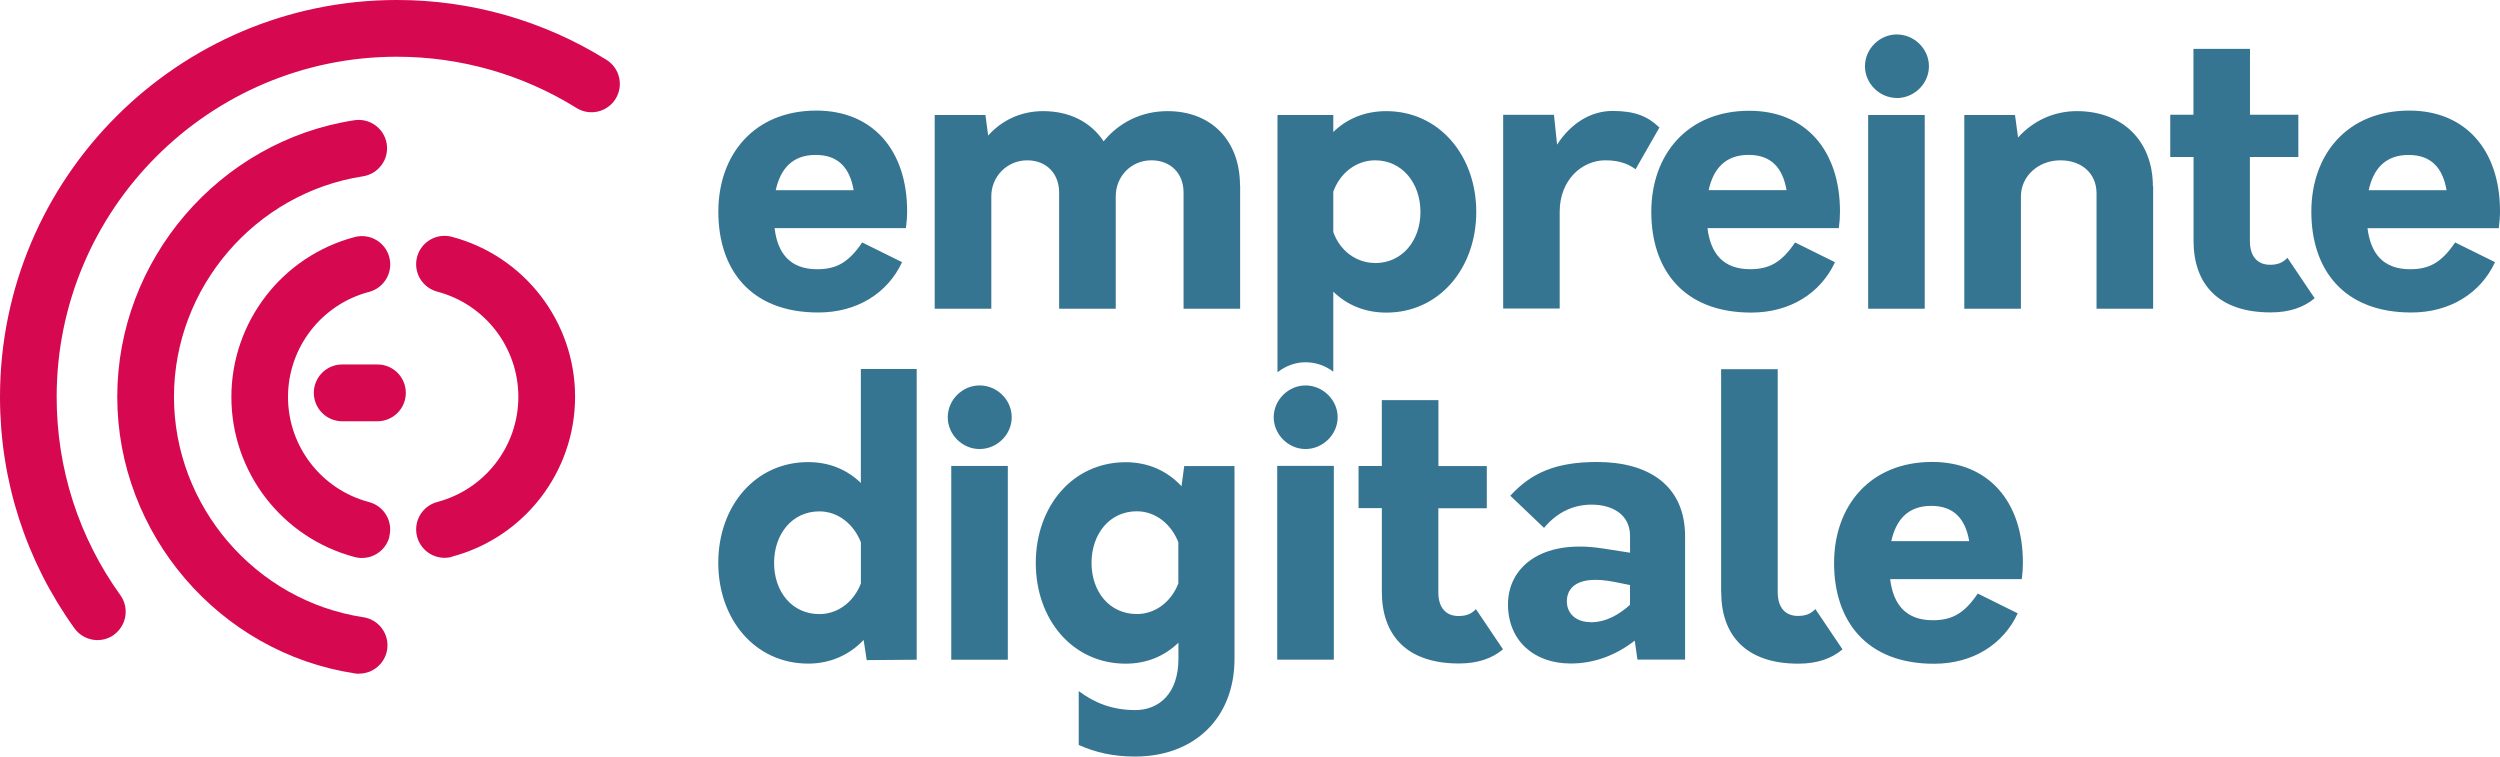
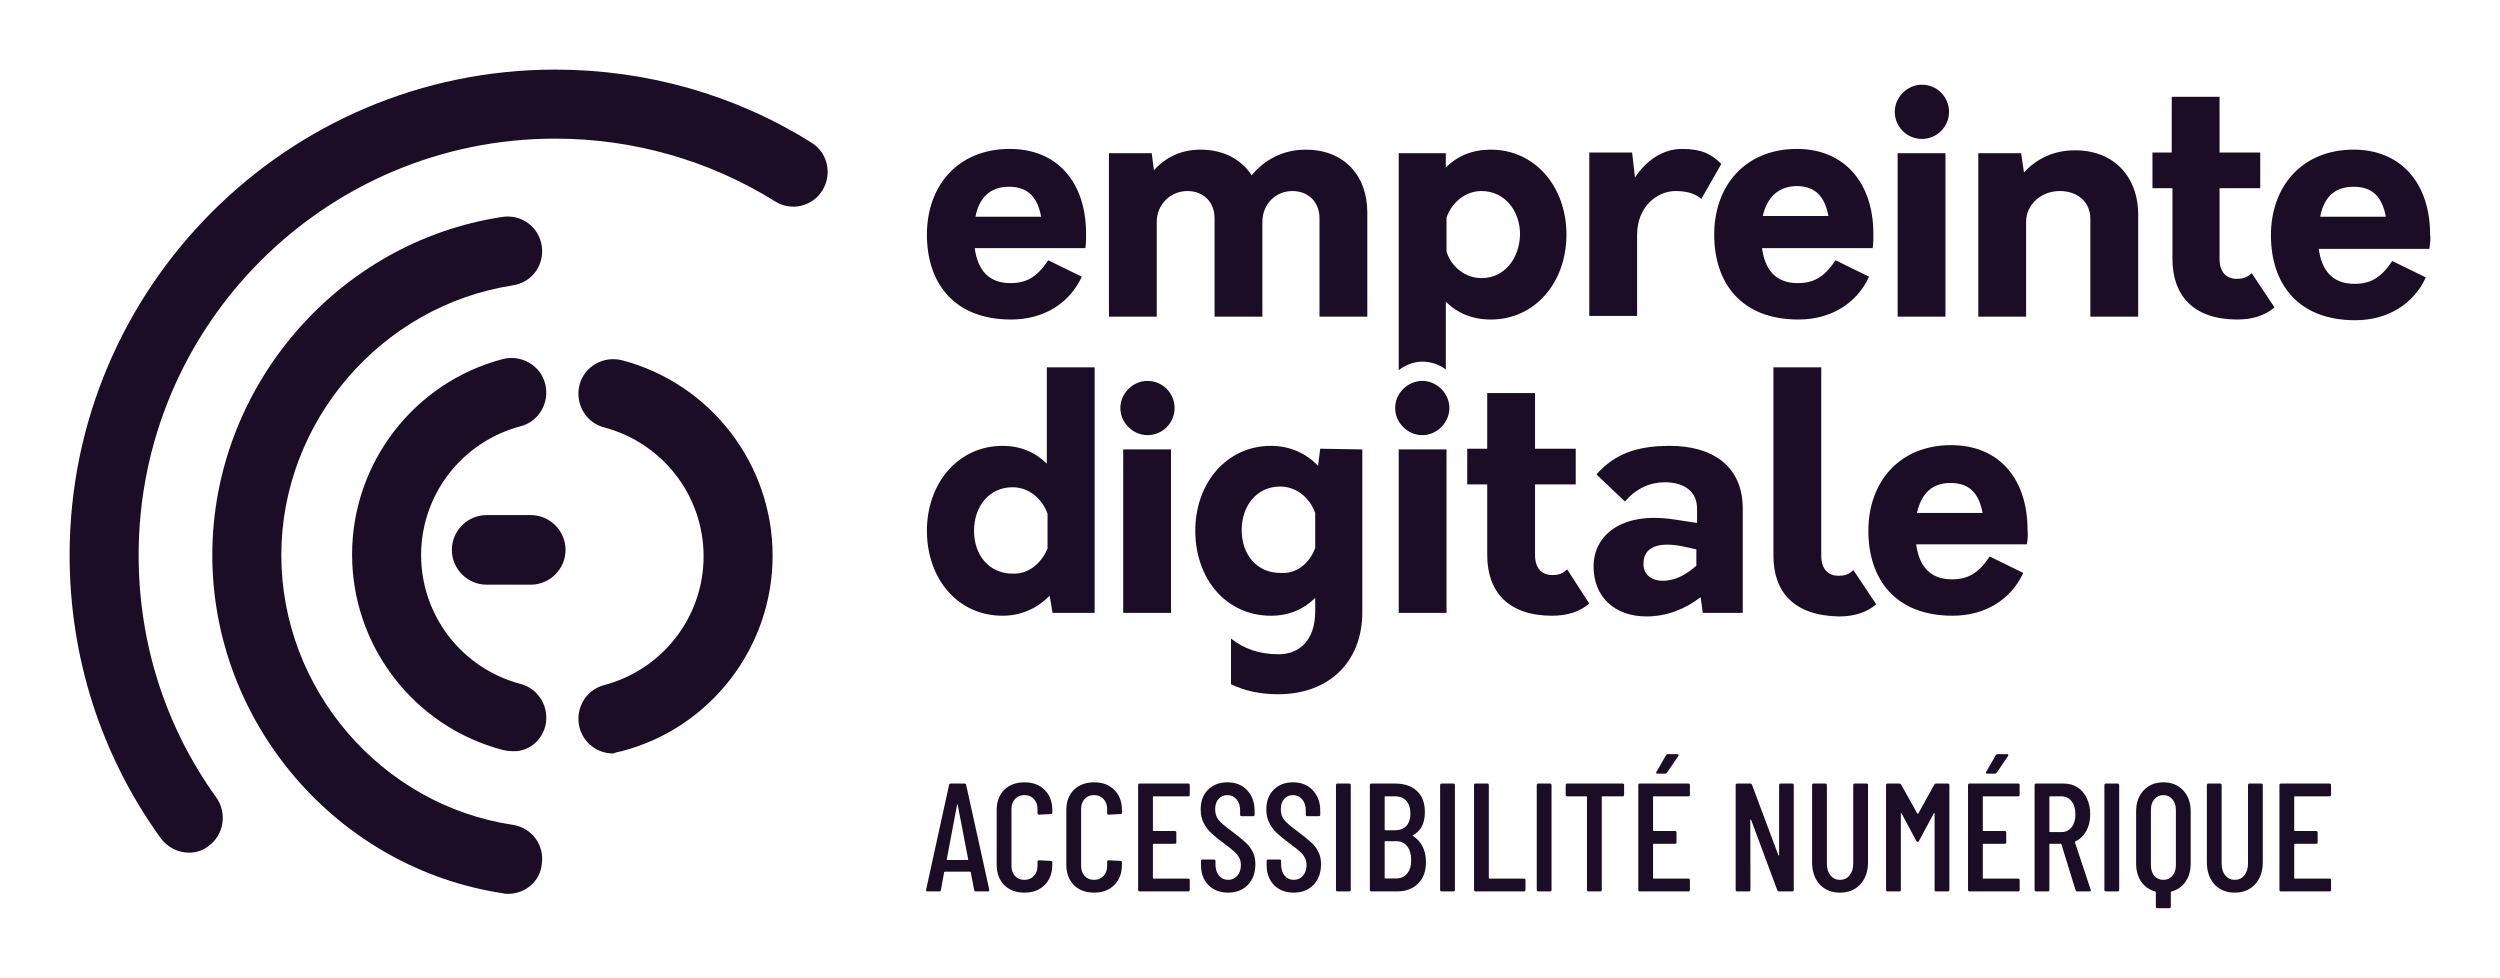
- <svg xmlns="http://www.w3.org/2000/svg" width="348.848" height="105.57">
-   <defs>
-     <clipPath id="a">
-       <path d="M0 143.4h337.638V0H0Z" />
+ <svg xmlns="http://www.w3.org/2000/svg" xmlns:xlink="http://www.w3.org/1999/xlink" xml:space="preserve" width="431.002" height="168.575">
+   <g transform="translate(-56.7 -55.2)">
+     <defs>
+       <path id="a" d="M68.6 67.2h358.6v144H68.6z" />
+     </defs>
+     <clipPath id="b">
+       <use xlink:href="#a" style="overflow:visible" width="100%" height="100%" />
    </clipPath>
-   </defs>
-   <g clip-path="url(#a)" transform="matrix(1.25 0 0 -1.25 -36.576 142.482)">
-     <path fill="#3d3d3c" d="M240.39 53.58h8.696c-.432 2.508-1.73 3.935-4.24 3.935-2.595 0-3.936-1.557-4.455-3.936m14.54-4.24h-14.67c.35-2.86 1.78-4.59 4.76-4.59 2.12 0 3.51.73 5.02 2.98l4.46-2.21c-1.6-3.46-5.01-5.63-9.34-5.63-7.57 0-11.16 4.8-11.16 11.24 0 6.4 4.03 11.29 10.95 11.29 6.28 0 10.13-4.41 10.13-11.25 0-.61-.04-1.21-.13-1.86m-33.56-1.42v24.88h6.32v-24.9c0-1.78.91-2.64 2.25-2.64.83 0 1.43.21 1.95.77l3.03-4.5c-1.21-1.04-2.85-1.6-4.93-1.6-5.88 0-8.61 3.2-8.61 8m-14.6-3.378c1.82 0 3.25.91 4.42 1.947v2.207l-1.73.35c-4.19.82-5.32-.69-5.32-2.16 0-1.42 1.08-2.33 2.64-2.33m10.56 9.56V40.35h-5.32l-.302 2.12c-2.12-1.644-4.543-2.553-7.14-2.553-4.11 0-7.01 2.55-7.01 6.617 0 4.023 3.59 7.31 10.556 6.23l3.07-.477v1.86c0 2.51-2.12 3.505-4.283 3.505-1.903 0-3.763-.734-5.32-2.594l-3.764 3.59c2.38 2.598 5.15 3.765 9.69 3.765 5.668 0 9.82-2.55 9.82-8.304m-20.31-12.59c-1.21-1.04-2.852-1.6-4.93-1.6-5.882 0-8.61 3.2-8.61 8v9.34h-2.6v4.71h2.597v7.35h6.32v-7.36h5.4v-4.71h-5.41v-9.39c0-1.78.91-2.64 2.25-2.64.82 0 1.43.21 1.946.77l3.03-4.5zm-25.22-1.17h6.32v21.63h-6.32V40.34Zm10.93 44.28c-2.12 0-3.94 1.38-4.67 3.46v4.5c.738 2.07 2.55 3.5 4.67 3.5 3.03 0 5.06-2.56 5.06-5.76 0-3.2-2.03-5.71-5.06-5.71m1.25 16.96c-2.42 0-4.41-.86-5.92-2.33v1.9h-6.23V72.42c.87.7 1.96 1.125 3.13 1.125s2.24-.397 3.1-1.05v8.93c1.515-1.47 3.505-2.336 5.927-2.336 5.88 0 10.033 4.93 10.033 11.24 0 6.31-4.155 11.25-10.04 11.25m-5.432-34.17c0 1.92-1.646 3.55-3.59 3.55-1.92 0-3.55-1.63-3.55-3.55s1.63-3.55 3.55-3.55c1.944 0 3.59 1.63 3.59 3.55M160.8 48.87v4.58c-.78 2.03-2.55 3.46-4.63 3.46-3.07 0-5.06-2.56-5.06-5.76 0-3.2 1.99-5.71 5.06-5.71 2.08 0 3.85 1.38 4.63 3.42m6.27 13.11V40.43c0-6.576-4.46-10.9-11.12-10.9-2.42 0-4.457.475-6.27 1.297v6.012c1.73-1.3 3.72-2.12 6.32-2.12s4.81 1.81 4.81 5.71v1.81c-1.52-1.47-3.51-2.34-5.89-2.34-5.924 0-10.034 4.93-10.034 11.24 0 6.31 4.11 11.25 10.036 11.25 2.556 0 4.676-1 6.23-2.68l.306 2.25h5.627zm-31.62-21.63h6.315v21.63h-6.314V40.34Zm3.16 23.52c1.944 0 3.59 1.6 3.59 3.55 0 1.95-1.646 3.55-3.59 3.55-1.906 0-3.55-1.6-3.55-3.55 0-1.95 1.64-3.55 3.543-3.55m-13.24-15v4.58c-.78 2.03-2.55 3.46-4.63 3.46-3.07 0-5.06-2.556-5.06-5.757 0-3.2 1.99-5.71 5.06-5.71 2.08 0 3.85 1.386 4.63 3.42m6.23 23.922V40.34l-5.58-.044-.345 2.25c-1.56-1.644-3.68-2.64-6.19-2.64-5.926 0-10.036 4.933-10.036 11.248 0 6.317 4.11 11.247 10.037 11.247 2.38 0 4.37-.86 5.88-2.33v12.72h6.23zM293.68 92.75h8.695c-.433 2.51-1.73 3.938-4.24 3.938-2.595 0-3.937-1.558-4.455-3.937m14.535-4.24H293.55c.348-2.85 1.775-4.58 4.76-4.58 2.12 0 3.504.74 5.018 2.99l4.455-2.2c-1.6-3.46-5.018-5.62-9.344-5.62-7.57 0-11.16 4.8-11.16 11.25 0 6.41 4.02 11.29 10.94 11.29 6.27 0 10.12-4.41 10.12-11.24 0-.6-.05-1.21-.13-1.86m-20.54-7.83c-1.21-1.04-2.86-1.6-4.93-1.6-5.89 0-8.61 3.2-8.61 8v9.35h-2.6v4.718h2.59v7.35h6.31v-7.35h5.4v-4.72h-5.41v-9.39c0-1.775.91-2.64 2.25-2.64.82 0 1.42.216 1.94.78l3.03-4.5zm-18.05 12.5V79.52h-6.32v12.89c0 2.208-1.65 3.678-4.03 3.678-2.47 0-4.41-1.773-4.41-4.023V79.518h-6.32v21.63h5.66l.34-2.51c1.64 1.818 3.93 2.942 6.57 2.942 5.06 0 8.48-3.287 8.48-8.392m-31.78-13.67h6.313v21.63h-6.317v-21.63ZM241 103.04c1.945 0 3.59 1.6 3.59 3.55 0 1.95-1.645 3.55-3.59 3.55-1.906 0-3.55-1.6-3.55-3.55 0-1.95 1.645-3.54 3.55-3.54m-21-10.29h8.695c-.433 2.51-1.73 3.936-4.24 3.936-2.595 0-3.936-1.557-4.455-3.936m14.535-4.24H219.87c.346-2.855 1.774-4.585 4.76-4.585 2.118 0 3.503.736 5.017 2.985l4.455-2.205c-1.6-3.46-5.02-5.624-9.345-5.624-7.57 0-11.16 4.8-11.16 11.24 0 6.4 4.023 11.29 10.944 11.29 6.27 0 10.12-4.41 10.12-11.25 0-.6-.04-1.21-.13-1.86m-20.05 11.2-2.64-4.62c-.6.43-1.55 1-3.37 1-2.59 0-5.1-2.16-5.1-5.75v-10.8h-6.31v21.63h5.67l.35-3.33c1.47 2.29 3.68 3.76 6.19 3.76 2.51 0 3.94-.6 5.24-1.86M167.7 93.3V79.52h-6.317V92.5c0 2.12-1.43 3.59-3.59 3.59-2.25 0-3.98-1.775-3.98-4.025V79.518h-6.32v12.978c0 2.12-1.426 3.59-3.545 3.59a3.99 3.99 0 0 1-4.025-4.023V79.518h-6.32v21.63h5.664l.303-2.293c1.51 1.687 3.63 2.725 6.14 2.725 2.983 0 5.362-1.254 6.75-3.374 1.684 2.076 4.193 3.374 7.134 3.374 4.89 0 8.09-3.287 8.09-8.306m-51.82-.518h8.69c-.43 2.51-1.73 3.936-4.24 3.936-2.595 0-3.936-1.557-4.455-3.936m14.53-4.24h-14.66c.34-2.855 1.77-4.585 4.76-4.585 2.12 0 3.5.74 5.02 2.99l4.45-2.2c-1.6-3.46-5.02-5.62-9.35-5.62-7.57 0-11.16 4.8-11.16 11.25 0 6.4 4.025 11.29 10.946 11.29 6.28 0 10.13-4.41 10.13-11.24 0-.6-.046-1.21-.13-1.86" style="fill:#367591;fill-opacity:1" />
-     <path fill="#de3a23" d="M79.69 51.84c8.107 2.136 13.768 9.48 13.768 17.856 0 8.376-5.66 15.72-13.768 17.857a3.169 3.169 0 0 1-3.87-2.254 3.162 3.162 0 0 1 2.256-3.87 12.155 12.155 0 0 0 9.05-11.74c0-5.51-3.722-10.33-9.05-11.74a3.171 3.171 0 0 1-2.255-3.87 3.176 3.176 0 0 1 3.87-2.26m-6.98 2.25c.45 1.69-.56 3.42-2.25 3.87-5.33 1.4-9.05 6.23-9.05 11.73S65.13 80 70.46 81.4a3.174 3.174 0 0 1 2.26 3.87 3.158 3.158 0 0 1-3.87 2.252c-8.1-2.14-13.76-9.48-13.76-17.86 0-8.38 5.66-15.72 13.77-17.86a3.167 3.167 0 0 1 3.87 2.257m1.83 16.08c0 1.75-1.416 3.16-3.164 3.16h-4.01a3.17 3.17 0 0 1-.004-6.338h4.01c1.75 0 3.17 1.416 3.17 3.165m-32.59-27c1.42 1.02 1.745 3 .725 4.42-4.652 6.475-7.112 14.13-7.112 22.133 0 20.94 17.036 37.974 37.975 37.974 7.115 0 14.05-1.98 20.055-5.72a3.164 3.164 0 1 1 3.348 5.373 44.188 44.188 0 0 1-23.402 6.68c-24.43 0-44.3-19.876-44.3-44.307 0-9.338 2.88-18.27 8.31-25.83a3.171 3.171 0 0 1 4.42-.725m27.36-4.35c-.16 0-.32.01-.48.04-15.12 2.29-26.52 15.56-26.52 30.88 0 15.29 11.38 28.56 26.47 30.87 1.73.26 3.35-.92 3.61-2.65.27-1.72-.92-3.34-2.65-3.61-12.03-1.85-21.1-12.42-21.1-24.61 0-12.21 9.09-22.79 21.14-24.61a3.17 3.17 0 0 0 2.66-3.607 3.173 3.173 0 0 0-3.13-2.69" style="fill:#d6084f;fill-opacity:1" />
+     <path d="M163.9 184.7c15.3-4 26-17.9 26-33.7 0-15.8-10.7-29.7-26-33.7-3.2-.8-6.5 1.1-7.3 4.3-.8 3.2 1.1 6.5 4.3 7.3 10.1 2.7 17.1 11.8 17.1 22.2 0 10.4-7 19.5-17.1 22.2-3.2.8-5.1 4.1-4.3 7.3.7 2.7 3.1 4.5 5.8 4.5.5-.2 1-.3 1.5-.4m-13.2-4.3c.8-3.2-1.1-6.5-4.3-7.3-10.1-2.7-17.1-11.8-17.1-22.2 0-10.4 7-19.5 17.1-22.2 3.2-.8 5.1-4.1 4.3-7.3-.8-3.2-4.1-5.1-7.3-4.3-15.3 4-26 17.9-26 33.7 0 15.8 10.7 29.7 26 33.7.5.1 1 .2 1.5.2 2.7.2 5.1-1.6 5.8-4.3m3.5-30.4c0-3.3-2.7-6-6-6h-7.6c-3.3 0-6 2.7-6 6s2.7 6 6 6h7.6c3.3 0 6-2.7 6-6m-61.6 51.1c2.7-1.9 3.3-5.7 1.4-8.4-8.8-12.2-13.4-26.7-13.4-41.8 0-39.6 32.2-71.8 71.8-71.8 13.4 0 26.5 3.7 37.9 10.8 2.8 1.8 6.5.9 8.2-1.9 1.7-2.8.9-6.5-1.9-8.2-13.2-8.3-28.5-12.6-44.2-12.6-46.2 0-83.7 37.6-83.7 83.7 0 17.6 5.4 34.5 15.7 48.8 1.2 1.6 3 2.5 4.9 2.5 1.1 0 2.3-.3 3.3-1.1m51.7 8.2c-.3 0-.6 0-.9-.1-28.6-4.3-50.1-29.4-50.1-58.3s21.5-54 50-58.3c3.3-.5 6.3 1.7 6.8 5s-1.7 6.3-5 6.8c-22.7 3.5-39.9 23.5-39.9 46.5 0 23.1 17.2 43.1 39.9 46.5 3.3.5 5.5 3.5 5 6.8-.3 3-2.9 5.1-5.8 5.1" clip-path="url(#b)" style="clip-path:url(#b);fill:#1c0d26" />
+     <path d="M238.7 92.7h-15.5c.4 3 1.9 4.9 5 4.9 2.2 0 3.7-.8 5.3-3.2l4.7 2.3c-1.7 3.7-5.3 6-9.9 6-8 0-11.8-5.1-11.8-11.9 0-6.8 4.3-12 11.6-12 6.7 0 10.7 4.7 10.7 11.9 0 .7 0 1.3-.1 2m-15.4-4.4h9.2c-.5-2.7-1.8-4.2-4.5-4.2s-4.2 1.6-4.7 4.2m54.9-.6v14.6h-6.7V88.5c0-2.2-1.5-3.8-3.8-3.8-2.4 0-4.2 1.9-4.2 4.3v13.3h-6.7V88.5c0-2.2-1.5-3.8-3.8-3.8-2.4 0-4.3 1.9-4.3 4.3v13.3H242V79.4h6l.3 2.4c1.6-1.8 3.8-2.9 6.5-2.9 3.2 0 5.7 1.3 7.2 3.6 1.8-2.2 4.4-3.6 7.6-3.6 5.2 0 8.6 3.5 8.6 8.8m49.6-6.8-2.8 4.9c-.6-.5-1.6-1.1-3.6-1.1-2.7 0-5.4 2.3-5.4 6.1v11.4h-6.7V79.3h6l.4 3.5c1.6-2.4 3.9-4 6.6-4 2.7 0 4.1.7 5.5 2.1M349 92.7h-15.5c.4 3 1.9 4.9 5 4.9 2.2 0 3.7-.8 5.3-3.2l4.7 2.3c-1.7 3.7-5.3 6-9.9 6-8 0-11.8-5.1-11.8-11.9 0-6.8 4.3-12 11.6-12 6.6 0 10.7 4.7 10.7 11.9 0 .7 0 1.4-.1 2m-15.4-4.5h9.2c-.5-2.7-1.8-4.2-4.5-4.2-2.7.1-4.1 1.7-4.7 4.2m22.3-10.8c2.1 0 3.8-1.7 3.8-3.8 0-2.1-1.7-3.8-3.8-3.8-2 0-3.8 1.7-3.8 3.8 0 2.1 1.7 3.8 3.8 3.8m-3.4 24.9h6.7V79.4h-6.7zm33.7-14.5v14.5h-6.7V88.6c0-2.3-1.7-3.9-4.3-3.9-2.6 0-4.7 1.9-4.7 4.3v13.3h-6.7V79.4h6l.4 2.7c1.7-1.9 4.2-3.1 7-3.1 5.3-.1 8.9 3.4 9 8.8m19.1 13.2c-1.3 1.1-3 1.7-5.2 1.7-6.2 0-9.1-3.4-9.1-8.5v-9.9h-2.8v-5h2.7v-7.8h6.7v7.8h5.7v5h-5.7v9.9c0 1.9 1 2.8 2.4 2.8.9 0 1.5-.2 2.1-.8zm21.7-8.2h-15.5c.4 3 1.9 4.9 5 4.9 2.2 0 3.7-.8 5.3-3.2l4.7 2.3c-1.7 3.7-5.3 6-9.9 6-8 0-11.8-5.1-11.8-11.9 0-6.8 4.3-12 11.6-12 6.6 0 10.7 4.7 10.7 11.9.1.6 0 1.2-.1 2m-15.3-4.5h9.2c-.5-2.7-1.8-4.2-4.5-4.2-2.8 0-4.2 1.6-4.7 4.2M240 109.4v34.4h-5.9l-.4-2.4c-1.7 1.7-3.9 2.8-6.6 2.8-6.3 0-10.6-5.2-10.6-11.9s4.4-11.9 10.6-11.9c2.5 0 4.6.9 6.2 2.5v-13.5zm-6.6 25.4v-4.9c-.8-2.2-2.7-3.7-4.9-3.7-3.3 0-5.4 2.7-5.4 6.1 0 3.4 2.1 6 5.4 6 2.2.1 4-1.4 4.9-3.5m14-15.9c2.1 0 3.8-1.7 3.8-3.8 0-2.1-1.7-3.8-3.8-3.8-2 0-3.8 1.7-3.8 3.8 0 2.1 1.8 3.8 3.8 3.8m-3.4 24.9h6.7v-22.9H244Zm33.5-22.9v22.8c0 7-4.7 11.5-11.8 11.5-2.6 0-4.7-.5-6.6-1.4v-6.4c1.8 1.4 3.9 2.2 6.7 2.2 2.8 0 5.1-1.9 5.1-6v-1.9c-1.6 1.6-3.7 2.5-6.2 2.5-6.3 0-10.6-5.2-10.6-11.9s4.4-11.9 10.6-11.9c2.7 0 5 1.1 6.6 2.8l.3-2.4zm-6.6 13.8v-4.9c-.8-2.2-2.7-3.7-4.9-3.7-3.3 0-5.4 2.7-5.4 6.1 0 3.4 2.1 6 5.4 6 2.2.2 4.1-1.3 4.9-3.5m18.8-19.6c0-2-1.7-3.8-3.8-3.8-2 0-3.8 1.7-3.8 3.8 0 2 1.7 3.8 3.8 3.8 2.1 0 3.8-1.8 3.8-3.8m5.8-36.2c-2.6 0-4.7.9-6.3 2.5v-2h-6.6v30.4c.9-.7 2.1-1.2 3.3-1.2 1.2 0 2.4.4 3.3 1.1v-9.5c1.6 1.6 3.7 2.5 6.3 2.5 6.2 0 10.6-5.2 10.6-11.9s-4.4-11.9-10.6-11.9m-1.3 18c-2.2 0-4.2-1.5-4.9-3.7v-4.8c.8-2.2 2.7-3.7 4.9-3.7 3.2 0 5.4 2.7 5.4 6.1-.1 3.4-2.2 6.1-5.4 6.1m-11.6 46.9h6.7v-22.9h-6.7zm26.7-1.3c-1.3 1.1-3 1.7-5.2 1.7-6.2 0-9.1-3.4-9.1-8.5v-9.9h-2.8v-5h2.8V113h6.7v7.8h5.7v5h-5.7v9.9c0 1.9 1 2.8 2.4 2.8.9 0 1.5-.2 2.1-.8zm21.5-13.3v14.6h-5.6l-.3-2.2c-2.2 1.7-4.8 2.7-7.6 2.7-4.4 0-7.4-2.7-7.4-7s3.8-7.7 11.2-6.6l3.3.5v-2c0-2.7-2.2-3.7-4.5-3.7-2 0-4 .8-5.6 2.7l-4-3.8c2.5-2.8 5.5-4 10.3-4 5.8 0 10.2 2.7 10.2 8.8m-11.2 10.1c1.9 0 3.4-1 4.7-2.1v-2.3l-1.8-.4c-4.4-.9-5.6.7-5.6 2.3-.1 1.6 1.1 2.5 2.7 2.5m15.5-3.5v-26.4h6.7v26.4c0 1.9 1 2.8 2.4 2.8.9 0 1.5-.2 2.1-.8l3.2 4.8c-1.3 1.1-3 1.7-5.2 1.7-6.3-.1-9.2-3.4-9.2-8.5m35.5-1.6h-15.5c.4 3 1.9 4.9 5 4.9 2.2 0 3.7-.8 5.3-3.2l4.7 2.3c-1.7 3.7-5.3 6-9.9 6-8 0-11.8-5.1-11.8-11.9 0-6.8 4.3-12 11.6-12 6.7 0 10.7 4.7 10.7 11.9.1.8 0 1.4-.1 2m-15.4-4.4h9.2c-.5-2.7-1.8-4.2-4.5-4.2s-4.1 1.6-4.7 4.2" clip-path="url(#b)" transform="matrix(1.23054 0 0 1.23054 -49.911 -16.091)" style="clip-path:url(#b);fill:#1c0d26" />
+   </g>
+   <g aria-label="Offre ACCESSIBILITÉ NUMÉRIQUE" style="font-size:26.564px;line-height:1.25;font-family:'Barlow Condensed';-inkscape-font-specification:'Barlow Condensed, ';fill:#1c0d26;stroke-width:1.23">
+     <path d="M218.1 192.693q-.239 0-.292-.239l-.584-3.055q0-.053-.053-.08-.027-.026-.08-.026h-4.33q-.053 0-.106.027-.027.026-.027.08l-.558 3.054q-.026.24-.292.24h-2.019q-.133 0-.212-.08-.053-.08-.027-.213l3.958-18.064q.053-.239.292-.239h2.365q.265 0 .292.24l3.985 18.063v.053q0 .24-.24.24zm-5.02-5.525q0 .106.08.106h3.533q.08 0 .08-.106l-1.807-9.43q-.027-.054-.053-.054-.027 0-.053.054zM226.468 192.906q-2.151 0-3.48-1.302-1.301-1.328-1.301-3.506v-9.43q0-2.179 1.301-3.48 1.329-1.302 3.48-1.302 2.179 0 3.48 1.301 1.328 1.302 1.328 3.48v.425q0 .266-.265.266l-2.02.106q-.265 0-.265-.265v-.691q0-1.09-.637-1.753-.611-.664-1.62-.664-1.01 0-1.621.664t-.611 1.753v9.776q0 1.089.61 1.753.612.664 1.621.664 1.01 0 1.62-.664.638-.664.638-1.753v-.691q0-.266.266-.266l2.019.107q.265 0 .265.265v.399q0 2.178-1.328 3.506-1.302 1.302-3.48 1.302zM238.475 192.906q-2.151 0-3.48-1.302-1.301-1.328-1.301-3.506v-9.43q0-2.179 1.301-3.48 1.329-1.302 3.48-1.302 2.179 0 3.48 1.301 1.328 1.302 1.328 3.48v.425q0 .266-.265.266l-2.02.106q-.265 0-.265-.265v-.691q0-1.09-.637-1.753-.611-.664-1.62-.664-1.01 0-1.621.664t-.611 1.753v9.776q0 1.089.61 1.753.612.664 1.621.664 1.01 0 1.62-.664.638-.664.638-1.753v-.691q0-.266.266-.266l2.019.107q.265 0 .265.265v.399q0 2.178-1.328 3.506-1.301 1.302-3.48 1.302zM254.972 176.037q0 .266-.266.266h-5.977q-.106 0-.106.106v5.765q0 .106.106.106h3.666q.266 0 .266.266v1.673q0 .266-.266.266h-3.666q-.106 0-.106.106v5.791q0 .106.106.106h5.977q.266 0 .266.266v1.674q0 .265-.266.265h-8.368q-.265 0-.265-.265v-18.064q0-.266.265-.266h8.368q.266 0 .266.266zM261.586 192.906q-2.098 0-3.4-1.302-1.275-1.328-1.275-3.453v-.69q0-.267.266-.267h1.965q.266 0 .266.266v.558q0 1.222.611 1.966.611.717 1.567.717.957 0 1.568-.69.637-.718.637-1.86 0-.77-.345-1.355-.319-.584-.877-1.036-.531-.478-1.753-1.381-1.355-1.01-2.125-1.727-.77-.717-1.302-1.727-.531-1.01-.531-2.364 0-2.152 1.275-3.4 1.275-1.275 3.32-1.275 2.126 0 3.4 1.354 1.302 1.355 1.302 3.56v.664q0 .266-.265.266h-1.966q-.266 0-.266-.266v-.717q0-1.195-.61-1.913-.612-.743-1.595-.743-.93 0-1.514.664-.584.637-.584 1.806 0 1.063.584 1.806.585.718 2.258 1.94 1.594 1.195 2.391 1.939.824.744 1.249 1.647.451.876.451 2.098 0 2.232-1.301 3.587-1.302 1.328-3.4 1.328zM272.903 192.906q-2.099 0-3.4-1.302-1.276-1.328-1.276-3.453v-.69q0-.267.266-.267h1.966q.265 0 .265.266v.558q0 1.222.611 1.966.611.717 1.568.717.956 0 1.567-.69.638-.718.638-1.86 0-.77-.346-1.355-.319-.584-.876-1.036-.532-.478-1.754-1.381-1.354-1.01-2.125-1.727-.77-.717-1.301-1.727-.532-1.01-.532-2.364 0-2.152 1.275-3.4 1.275-1.275 3.32-1.275 2.126 0 3.401 1.354 1.302 1.355 1.302 3.56v.664q0 .266-.266.266h-1.966q-.265 0-.265-.266v-.717q0-1.195-.611-1.913-.611-.743-1.594-.743-.93 0-1.514.664-.585.637-.585 1.806 0 1.063.585 1.806.584.718 2.258 1.94 1.594 1.195 2.39 1.939.824.744 1.249 1.647.452.876.452 2.098 0 2.232-1.302 3.587-1.302 1.328-3.4 1.328zM280.447 192.693q-.266 0-.266-.265v-18.064q0-.266.266-.266h2.019q.266 0 .266.266v18.064q0 .265-.266.265zM295.695 187.62q0 2.417-1.381 3.745-1.355 1.328-3.587 1.328h-4.436q-.266 0-.266-.265v-18.064q0-.266.266-.266h4.064q2.418 0 3.773 1.275 1.381 1.249 1.381 3.666 0 2.87-2.045 3.958-.133.08-.027.133 1.062.638 1.647 1.78.61 1.142.61 2.71zm-7.013-11.317q-.106 0-.106.106v5.632q0 .106.106.106h1.7q1.249 0 1.94-.744.69-.77.69-2.125 0-1.408-.69-2.178-.691-.797-1.94-.797zm1.833 14.159q1.222 0 1.913-.824.717-.823.717-2.337 0-1.541-.69-2.391-.692-.877-1.914-.877h-1.86q-.105 0-.105.107v6.216q0 .106.106.106zM298.404 192.693q-.265 0-.265-.265v-18.064q0-.266.265-.266h2.02q.265 0 .265.266v18.064q0 .265-.266.265zM304.249 192.693q-.266 0-.266-.265v-18.064q0-.266.266-.266h2.019q.265 0 .265.266v16.018q0 .106.106.106h5.95q.266 0 .266.266v1.674q0 .265-.265.265zM315.06 192.693q-.265 0-.265-.265v-18.064q0-.266.265-.266h2.02q.265 0 .265.266v18.064q0 .265-.266.265zM329.591 174.098q.266 0 .266.266v1.673q0 .266-.266.266h-3.48q-.106 0-.106.106v16.019q0 .265-.266.265h-2.019q-.265 0-.265-.265v-16.019q0-.106-.107-.106h-3.294q-.265 0-.265-.266v-1.673q0-.266.265-.266zM341.2 176.037q0 .266-.266.266h-5.977q-.106 0-.106.106v5.765q0 .106.106.106h3.666q.266 0 .266.266v1.673q0 .266-.266.266h-3.666q-.106 0-.106.106v5.791q0 .106.106.106h5.977q.266 0 .266.266v1.674q0 .265-.266.265h-8.368q-.265 0-.265-.265v-18.064q0-.266.265-.266h8.368q.266 0 .266.266zm-5.579-3.639q-.16 0-.212-.08-.053-.106.026-.239l1.647-2.869q.133-.186.319-.186h1.62q.16 0 .213.107.053.08-.027.212l-1.965 2.896q-.107.16-.32.16zM356.58 174.364q0-.266.266-.266h1.992q.266 0 .266.266v18.064q0 .265-.266.265h-2.284q-.213 0-.292-.212l-4.516-12.14q-.027-.053-.08-.027-.053 0-.053.053l.026 12.06q0 .266-.265.266h-2.02q-.265 0-.265-.265v-18.064q0-.266.266-.266h2.258q.212 0 .292.213l4.543 12.14q.026.08.08.08.052-.027.052-.107zM367.073 192.906q-2.178 0-3.506-1.435-1.302-1.46-1.302-3.825v-13.282q0-.266.266-.266h2.019q.265 0 .265.266v13.548q0 1.248.611 2.019.638.77 1.647.77 1.036 0 1.647-.77.638-.77.638-2.02v-13.547q0-.266.265-.266h2.02q.265 0 .265.266v13.282q0 2.364-1.328 3.825-1.328 1.435-3.507 1.435zM383.33 174.284q.107-.186.32-.186h2.018q.266 0 .266.266v18.064q0 .265-.266.265h-2.019q-.265 0-.265-.265v-13.176q0-.08-.053-.08-.027 0-.08.053l-2.55 4.755q-.08.186-.24.186-.159 0-.238-.186l-2.524-4.728q-.053-.053-.106-.053-.027 0-.027.08v13.149q0 .265-.265.265h-2.02q-.265 0-.265-.265v-18.064q0-.266.266-.266h2.019q.186 0 .318.186l2.79 4.994q.026.027.08.027.052 0 .079-.027zM398.047 176.037q0 .266-.265.266h-5.977q-.107 0-.107.106v5.765q0 .106.107.106h3.666q.265 0 .265.266v1.673q0 .266-.265.266h-3.666q-.107 0-.107.106v5.791q0 .106.107.106h5.977q.265 0 .265.266v1.674q0 .265-.265.265h-8.368q-.266 0-.266-.265v-18.064q0-.266.266-.266h8.368q.265 0 .265.266zm-5.578-3.639q-.16 0-.213-.08-.053-.106.027-.239l1.647-2.869q.133-.186.319-.186h1.62q.16 0 .213.107.053.08-.027.212l-1.966 2.896q-.106.16-.319.16zM408.009 192.693q-.24 0-.319-.212l-2.444-7.916q-.026-.08-.106-.08h-1.86q-.106 0-.106.106v7.837q0 .265-.265.265h-2.02q-.265 0-.265-.265v-18.064q0-.266.266-.266h4.755q1.355 0 2.39.664 1.037.664 1.594 1.886.585 1.196.585 2.737 0 1.673-.69 2.922-.692 1.222-1.887 1.78-.08.08-.053.159l2.71 8.155.026.106q0 .186-.239.186zm-4.728-16.39q-.107 0-.107.106v5.95q0 .107.107.107h1.965q1.09 0 1.754-.824.664-.85.664-2.23 0-1.435-.664-2.259-.665-.85-1.754-.85zM412.923 192.693q-.265 0-.265-.265v-18.064q0-.266.265-.266h2.02q.265 0 .265.266v18.064q0 .265-.266.265zM422.832 173.886q2.098 0 3.4 1.381t1.302 3.613v9.032q0 1.833-.903 3.134-.904 1.275-2.444 1.674-.08.053-.08.133v2.47q0 .266-.266.266h-2.045q-.266 0-.266-.266v-2.47q0-.08-.08-.133-1.54-.425-2.443-1.7-.877-1.275-.877-3.108v-9.032q0-2.232 1.302-3.613 1.301-1.381 3.4-1.381zm2.152 4.728q0-1.116-.611-1.806-.585-.717-1.541-.717t-1.567.717q-.585.69-.585 1.806v9.563q0 1.116.585 1.833.61.691 1.567.691.956 0 1.54-.69.612-.718.612-1.834zM435.131 192.906q-2.178 0-3.506-1.435-1.302-1.46-1.302-3.825v-13.282q0-.266.266-.266h2.019q.265 0 .265.266v13.548q0 1.248.611 2.019.638.77 1.647.77 1.036 0 1.647-.77.638-.77.638-2.02v-13.547q0-.266.265-.266h2.02q.265 0 .265.266v13.282q0 2.364-1.328 3.825-1.329 1.435-3.507 1.435zM451.734 176.037q0 .266-.266.266h-5.977q-.106 0-.106.106v5.765q0 .106.106.106h3.666q.266 0 .266.266v1.673q0 .266-.266.266h-3.666q-.106 0-.106.106v5.791q0 .106.106.106h5.977q.266 0 .266.266v1.674q0 .265-.266.265H443.1q-.265 0-.265-.265v-18.064q0-.266.265-.266h8.368q.266 0 .266.266z" style="font-weight:500;font-stretch:condensed;-inkscape-font-specification:'Barlow Condensed, Medium Condensed'" transform="translate(-49.859 -39.014)" />
  </g>
</svg>
